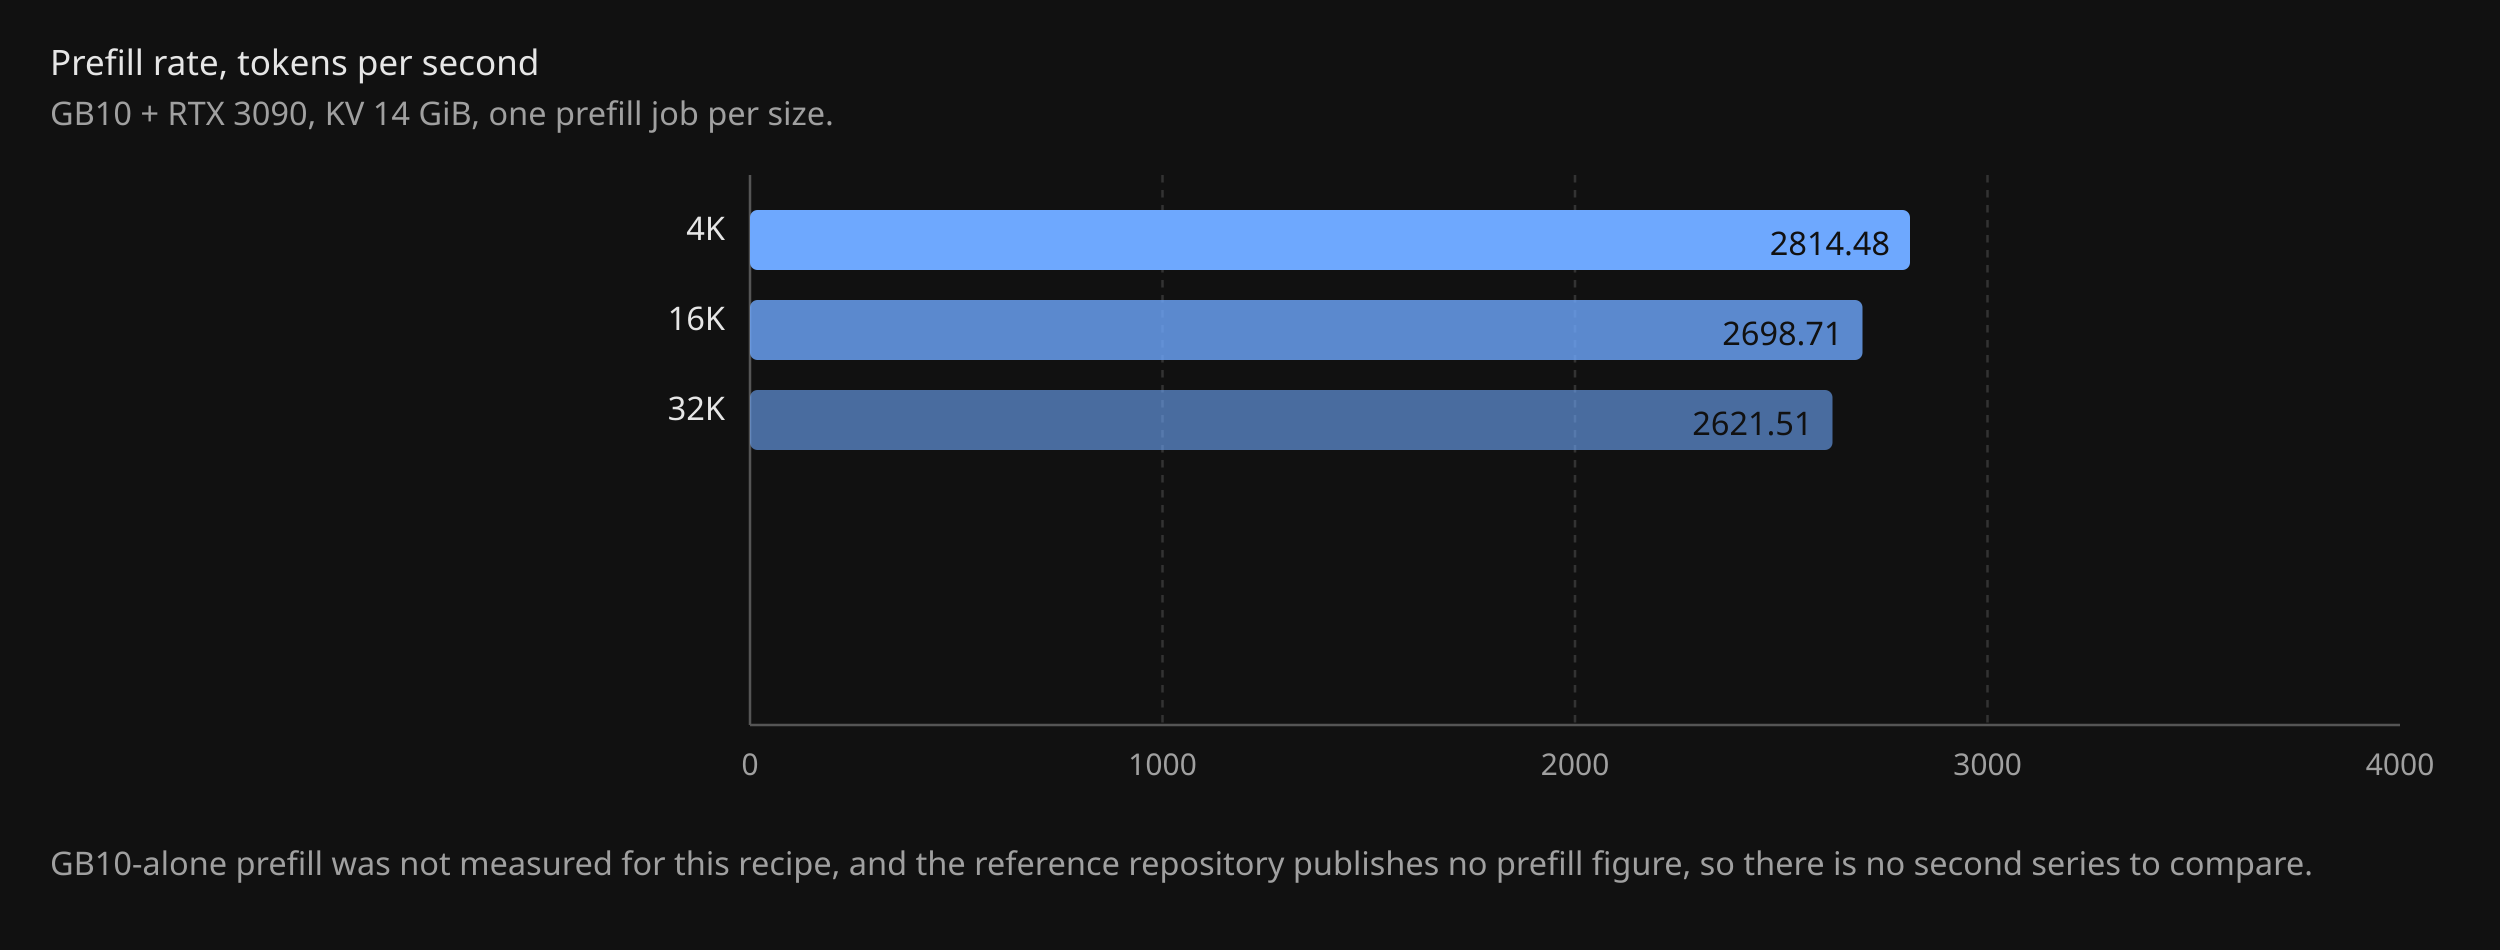
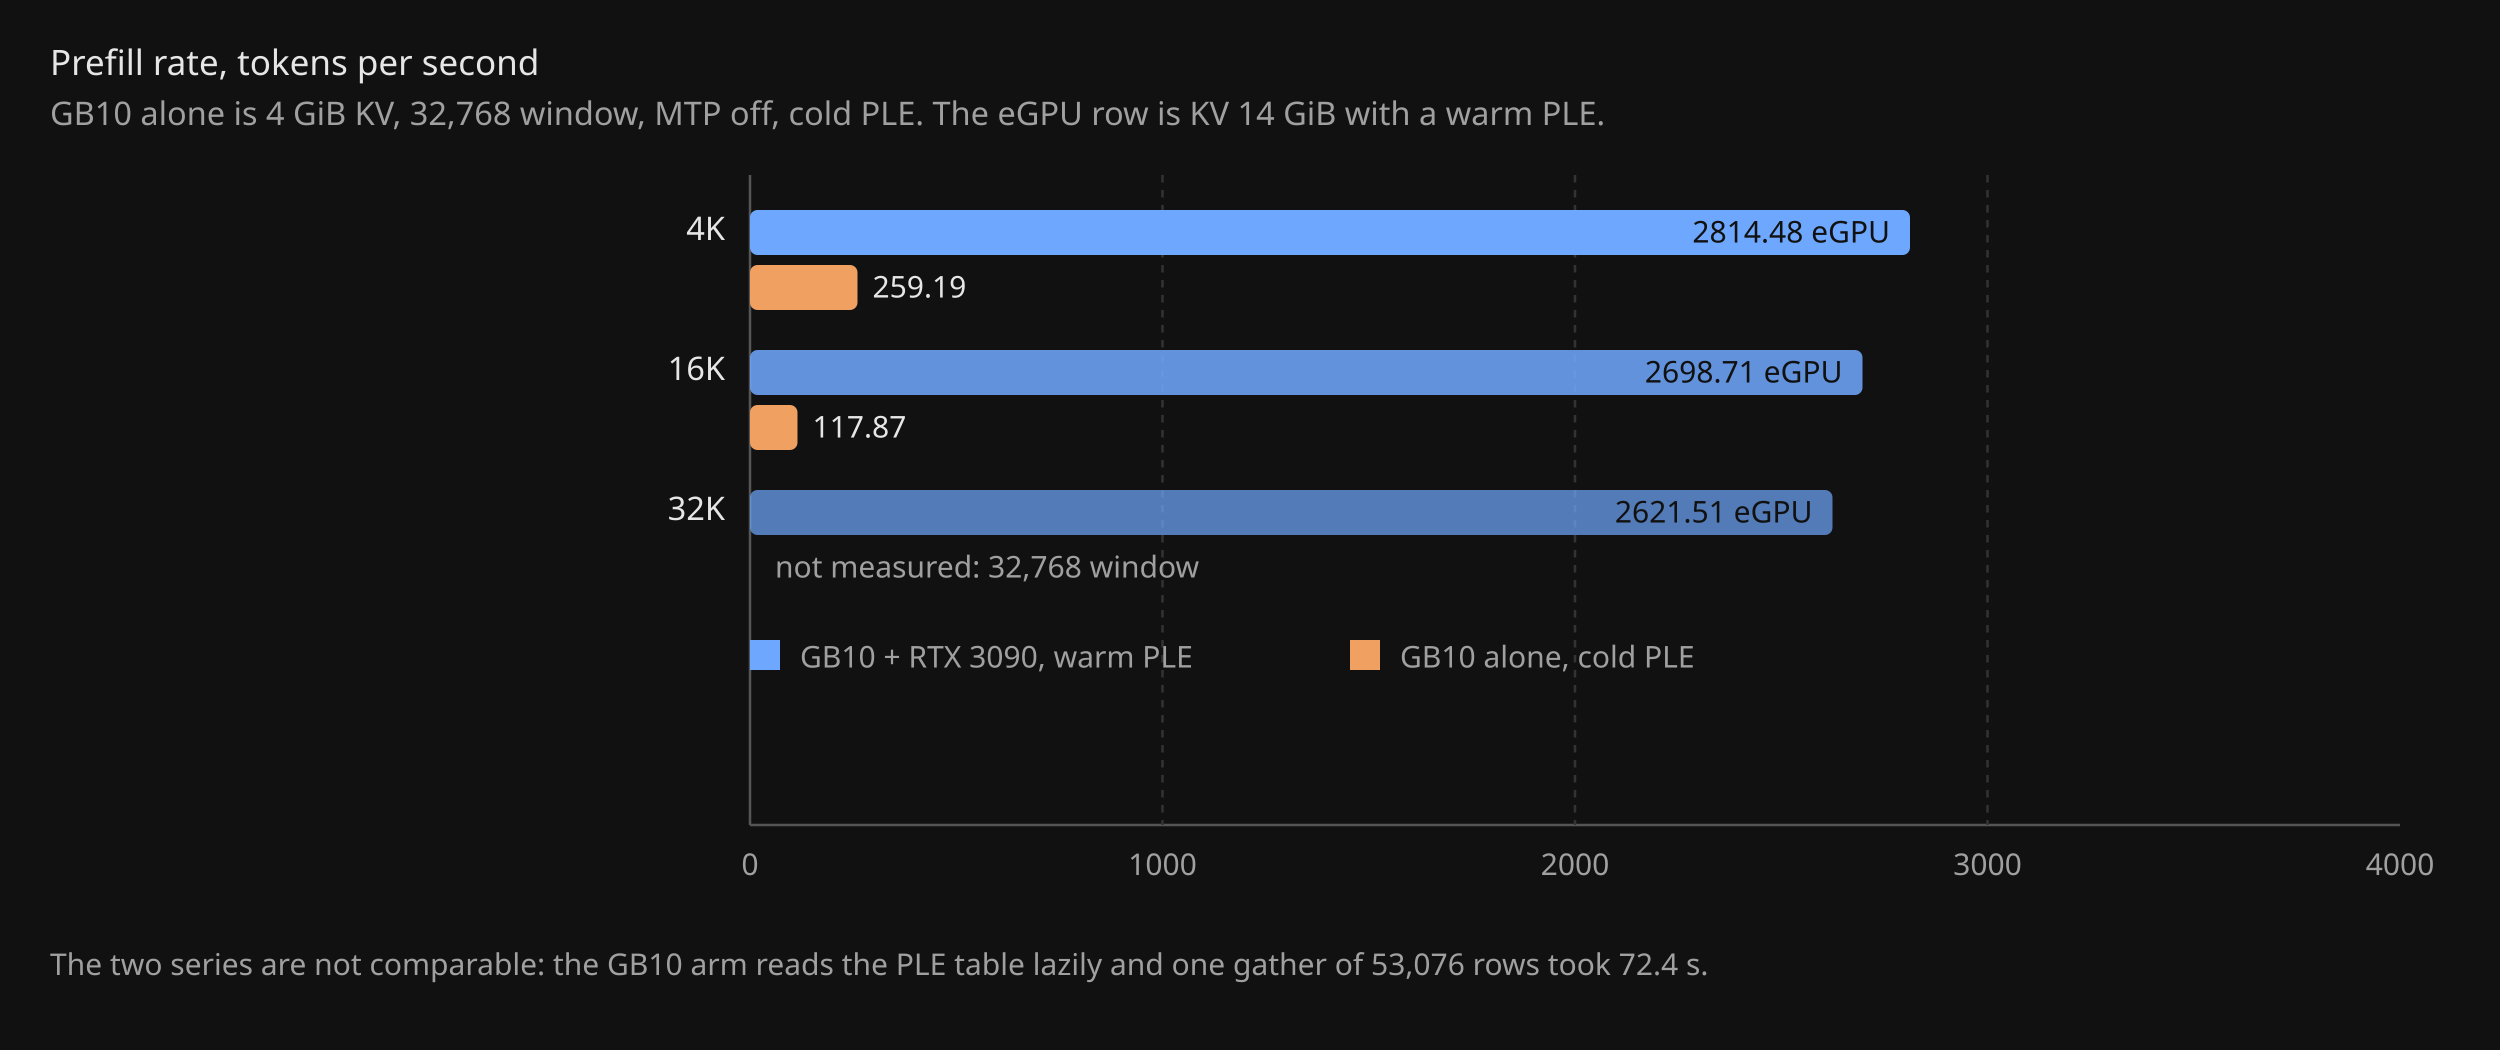
- <svg xmlns="http://www.w3.org/2000/svg" viewBox="0 0 1000 380" width="1000" height="380" font-family="sans-serif" font-size="14">
-   <rect x="0" y="0" width="1000" height="380" fill="#111111" />
+ <svg xmlns="http://www.w3.org/2000/svg" viewBox="0 0 1000 420" width="1000" height="420" font-family="sans-serif" font-size="14">
+   <rect x="0" y="0" width="1000" height="420" fill="#111111" />
  <text x="20" y="30" font-size="14" fill="#e6e6e6">Prefill rate, tokens per second</text>
-   <text x="20" y="50" font-size="13" fill="#a0a0a0">GB10 + RTX 3090, KV 14 GiB, one prefill job per size.</text>
-   <line x1="300" y1="70" x2="300" y2="290" stroke="#555555" stroke-width="1" />
-   <line x1="300" y1="290" x2="960" y2="290" stroke="#555555" stroke-width="1" />
-   <line x1="465" y1="70" x2="465" y2="290" stroke="#333333" stroke-width="1" stroke-dasharray="3 3" />
-   <line x1="630" y1="70" x2="630" y2="290" stroke="#333333" stroke-width="1" stroke-dasharray="3 3" />
-   <line x1="795" y1="70" x2="795" y2="290" stroke="#333333" stroke-width="1" stroke-dasharray="3 3" />
-   <text x="300" y="310" font-size="12" text-anchor="middle" fill="#a0a0a0">0</text>
-   <text x="465" y="310" font-size="12" text-anchor="middle" fill="#a0a0a0">1000</text>
-   <text x="630" y="310" font-size="12" text-anchor="middle" fill="#a0a0a0">2000</text>
-   <text x="795" y="310" font-size="12" text-anchor="middle" fill="#a0a0a0">3000</text>
-   <text x="960" y="310" font-size="12" text-anchor="middle" fill="#a0a0a0">4000</text>
+   <text x="20" y="50" font-size="13" fill="#a0a0a0">GB10 alone is 4 GiB KV, 32,768 window, MTP off, cold PLE. The eGPU row is KV 14 GiB with a warm PLE.</text>
+   <line x1="300" y1="70" x2="300" y2="330" stroke="#555555" stroke-width="1" />
+   <line x1="300" y1="330" x2="960" y2="330" stroke="#555555" stroke-width="1" />
+   <line x1="465" y1="70" x2="465" y2="330" stroke="#333333" stroke-width="1" stroke-dasharray="3 3" />
+   <line x1="630" y1="70" x2="630" y2="330" stroke="#333333" stroke-width="1" stroke-dasharray="3 3" />
+   <line x1="795" y1="70" x2="795" y2="330" stroke="#333333" stroke-width="1" stroke-dasharray="3 3" />
+   <text x="300" y="350" font-size="12" text-anchor="middle" fill="#a0a0a0">0</text>
+   <text x="465" y="350" font-size="12" text-anchor="middle" fill="#a0a0a0">1000</text>
+   <text x="630" y="350" font-size="12" text-anchor="middle" fill="#a0a0a0">2000</text>
+   <text x="795" y="350" font-size="12" text-anchor="middle" fill="#a0a0a0">3000</text>
+   <text x="960" y="350" font-size="12" text-anchor="middle" fill="#a0a0a0">4000</text>
  <text x="290" y="96" font-size="13" text-anchor="end" fill="#e6e6e6">4K</text>
-   <rect x="300" y="84" width="464" height="24" rx="3" fill="#6ea8fe" />
-   <text x="756" y="102" font-size="13" text-anchor="end" fill="#111111">2814.48</text>
-   <text x="290" y="132" font-size="13" text-anchor="end" fill="#e6e6e6">16K</text>
-   <rect x="300" y="120" width="445" height="24" rx="3" fill="#6ea8fe" opacity="0.8" />
-   <text x="737" y="138" font-size="13" text-anchor="end" fill="#111111">2698.71</text>
-   <text x="290" y="168" font-size="13" text-anchor="end" fill="#e6e6e6">32K</text>
-   <rect x="300" y="156" width="433" height="24" rx="3" fill="#6ea8fe" opacity="0.6" />
-   <text x="725" y="174" font-size="13" text-anchor="end" fill="#111111">2621.51</text>
-   <text x="20" y="350" font-size="13" fill="#a0a0a0">GB10-alone prefill was not measured for this recipe, and the reference repository publishes no prefill figure, so there is no second series to compare.</text>
+   <rect x="300" y="84" width="464" height="18" rx="3" fill="#6ea8fe" />
+   <text x="756" y="97" font-size="12" text-anchor="end" fill="#111111">2814.48 eGPU</text>
+   <rect x="300" y="106" width="43" height="18" rx="3" fill="#f0a060" />
+   <text x="349" y="119" font-size="12" fill="#e6e6e6">259.19</text>
+   <text x="290" y="152" font-size="13" text-anchor="end" fill="#e6e6e6">16K</text>
+   <rect x="300" y="140" width="445" height="18" rx="3" fill="#6ea8fe" opacity="0.85" />
+   <text x="737" y="153" font-size="12" text-anchor="end" fill="#111111">2698.71 eGPU</text>
+   <rect x="300" y="162" width="19" height="18" rx="3" fill="#f0a060" />
+   <text x="325" y="175" font-size="12" fill="#e6e6e6">117.87</text>
+   <text x="290" y="208" font-size="13" text-anchor="end" fill="#e6e6e6">32K</text>
+   <rect x="300" y="196" width="433" height="18" rx="3" fill="#6ea8fe" opacity="0.7" />
+   <text x="725" y="209" font-size="12" text-anchor="end" fill="#111111">2621.51 eGPU</text>
+   <text x="310" y="231" font-size="12" fill="#a0a0a0">not measured: 32,768 window</text>
+   <rect x="300" y="256" width="12" height="12" fill="#6ea8fe" />
+   <text x="320" y="267" font-size="12" fill="#a0a0a0">GB10 + RTX 3090, warm PLE</text>
+   <rect x="540" y="256" width="12" height="12" fill="#f0a060" />
+   <text x="560" y="267" font-size="12" fill="#a0a0a0">GB10 alone, cold PLE</text>
+   <text x="20" y="390" font-size="12" fill="#a0a0a0">The two series are not comparable: the GB10 arm reads the PLE table lazily and one gather of 53,076 rows took 72.4 s.</text>
</svg>
